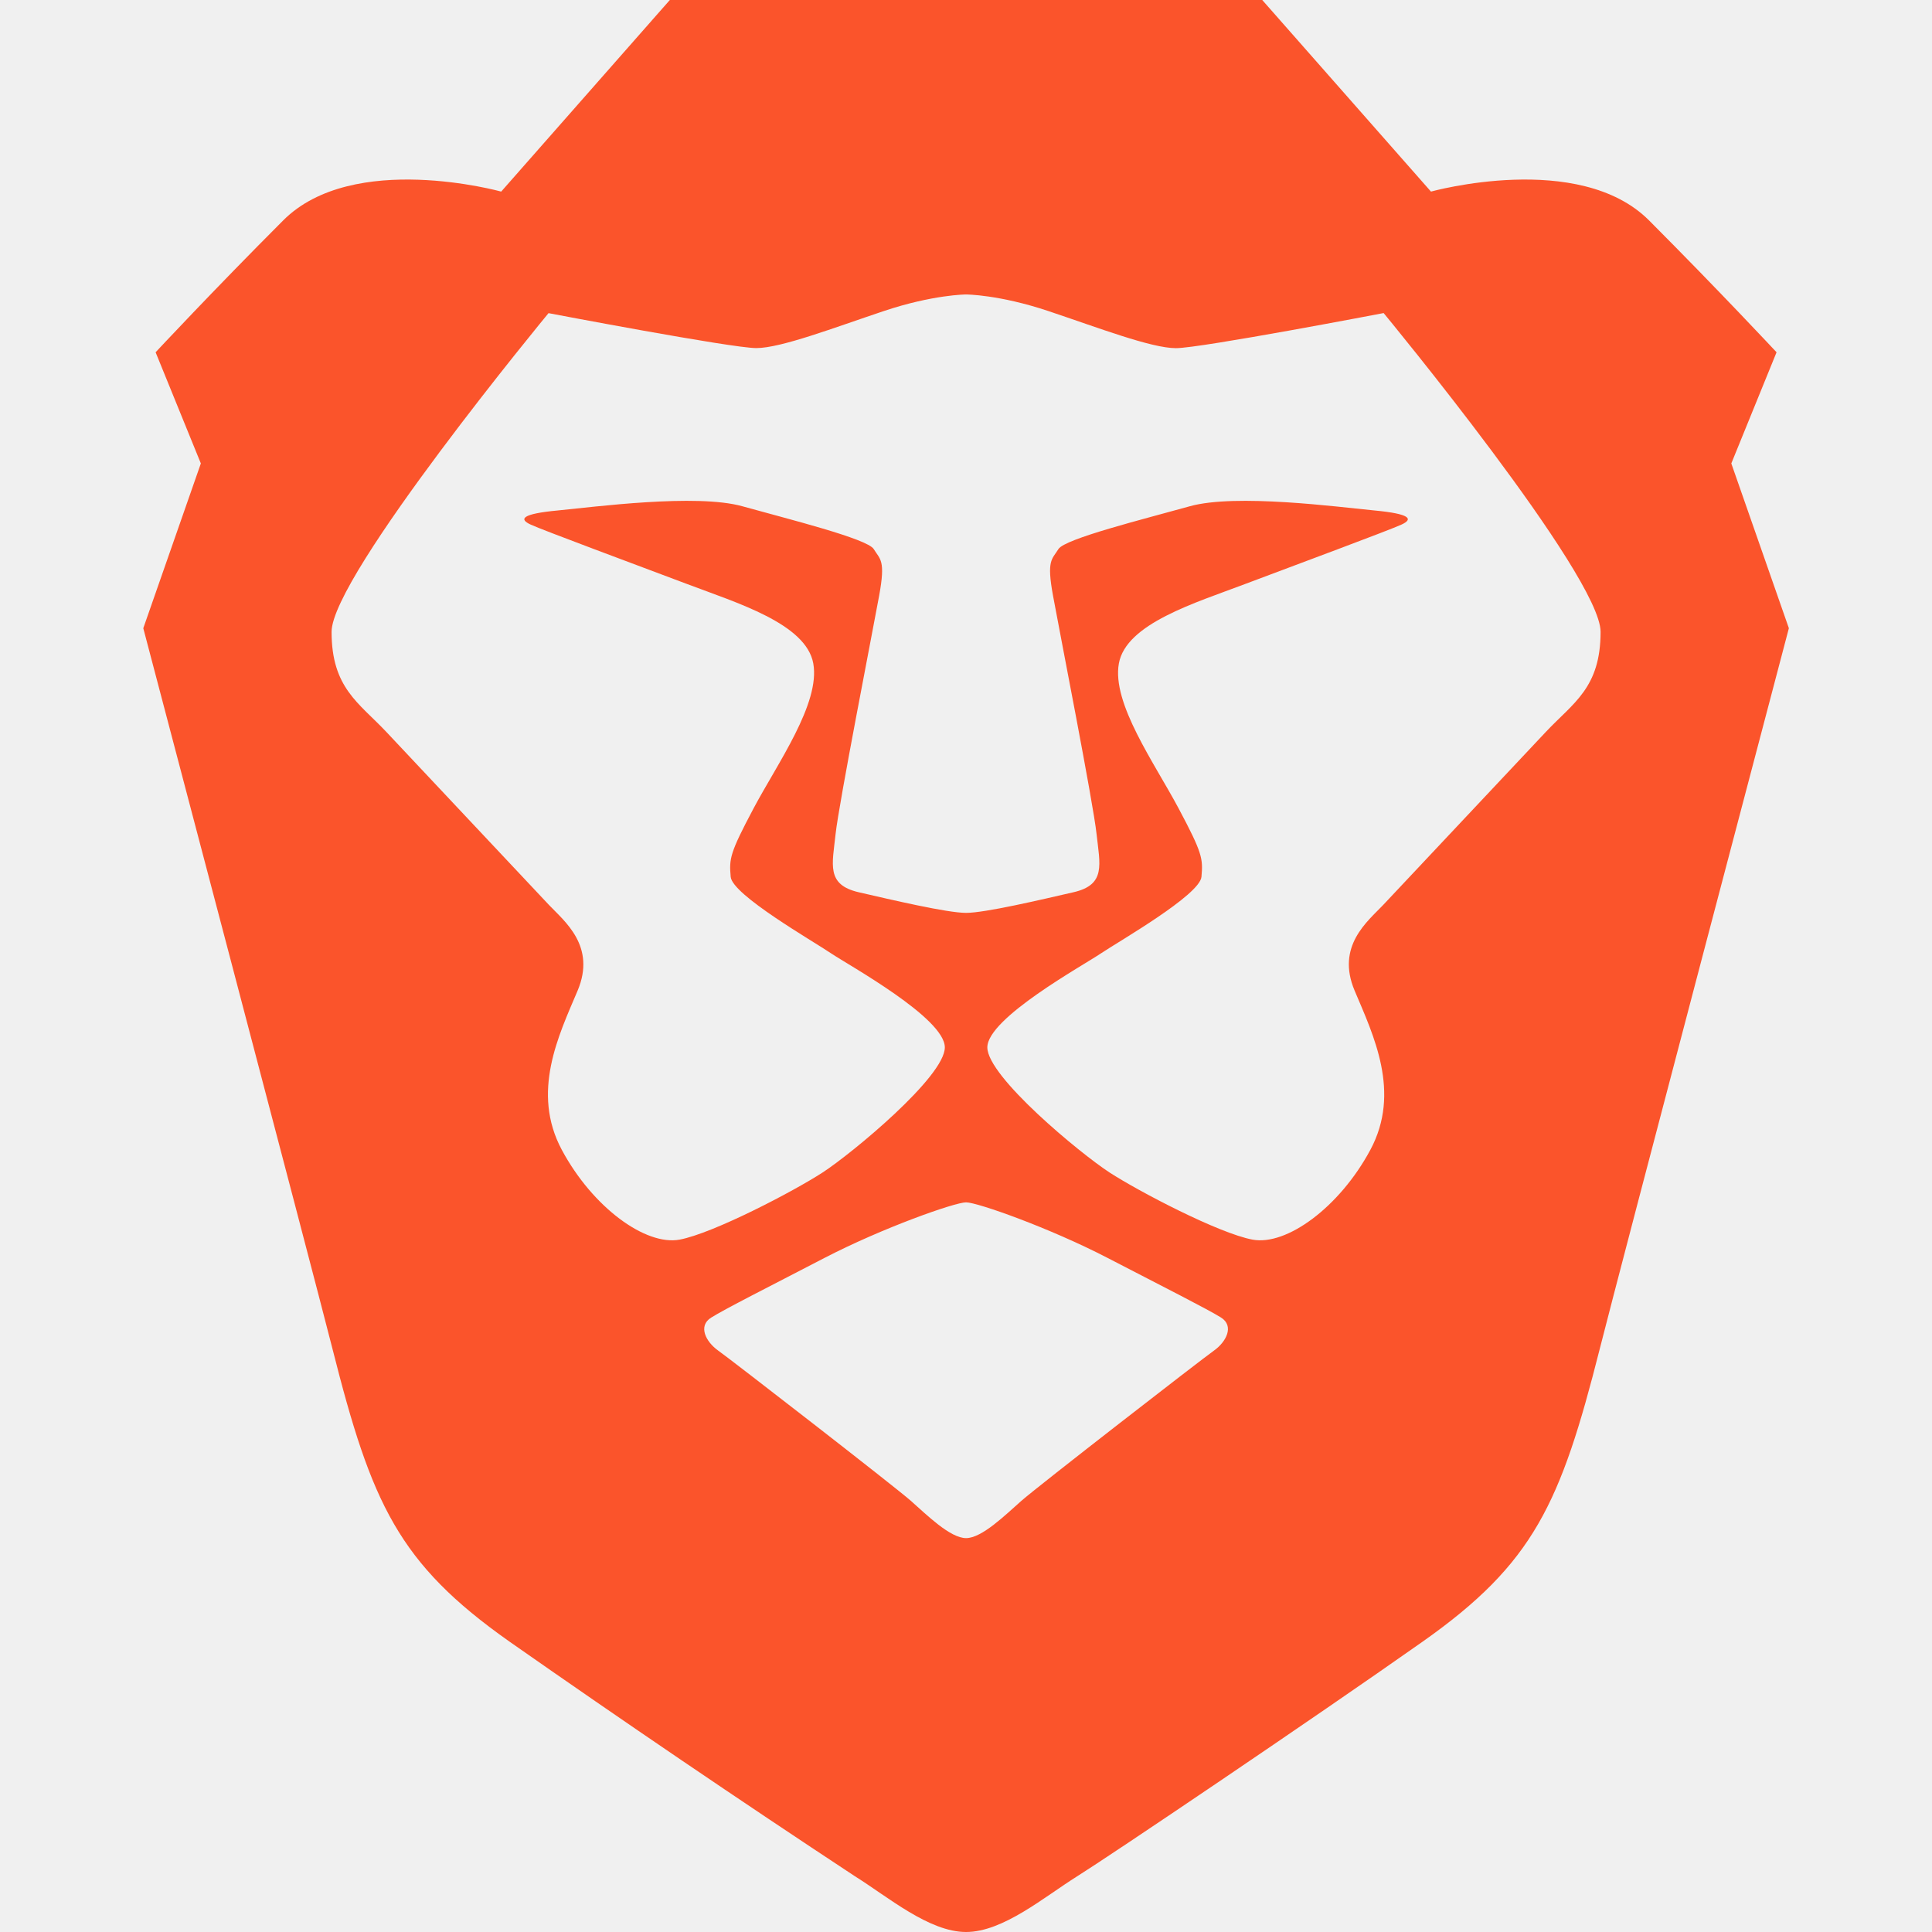
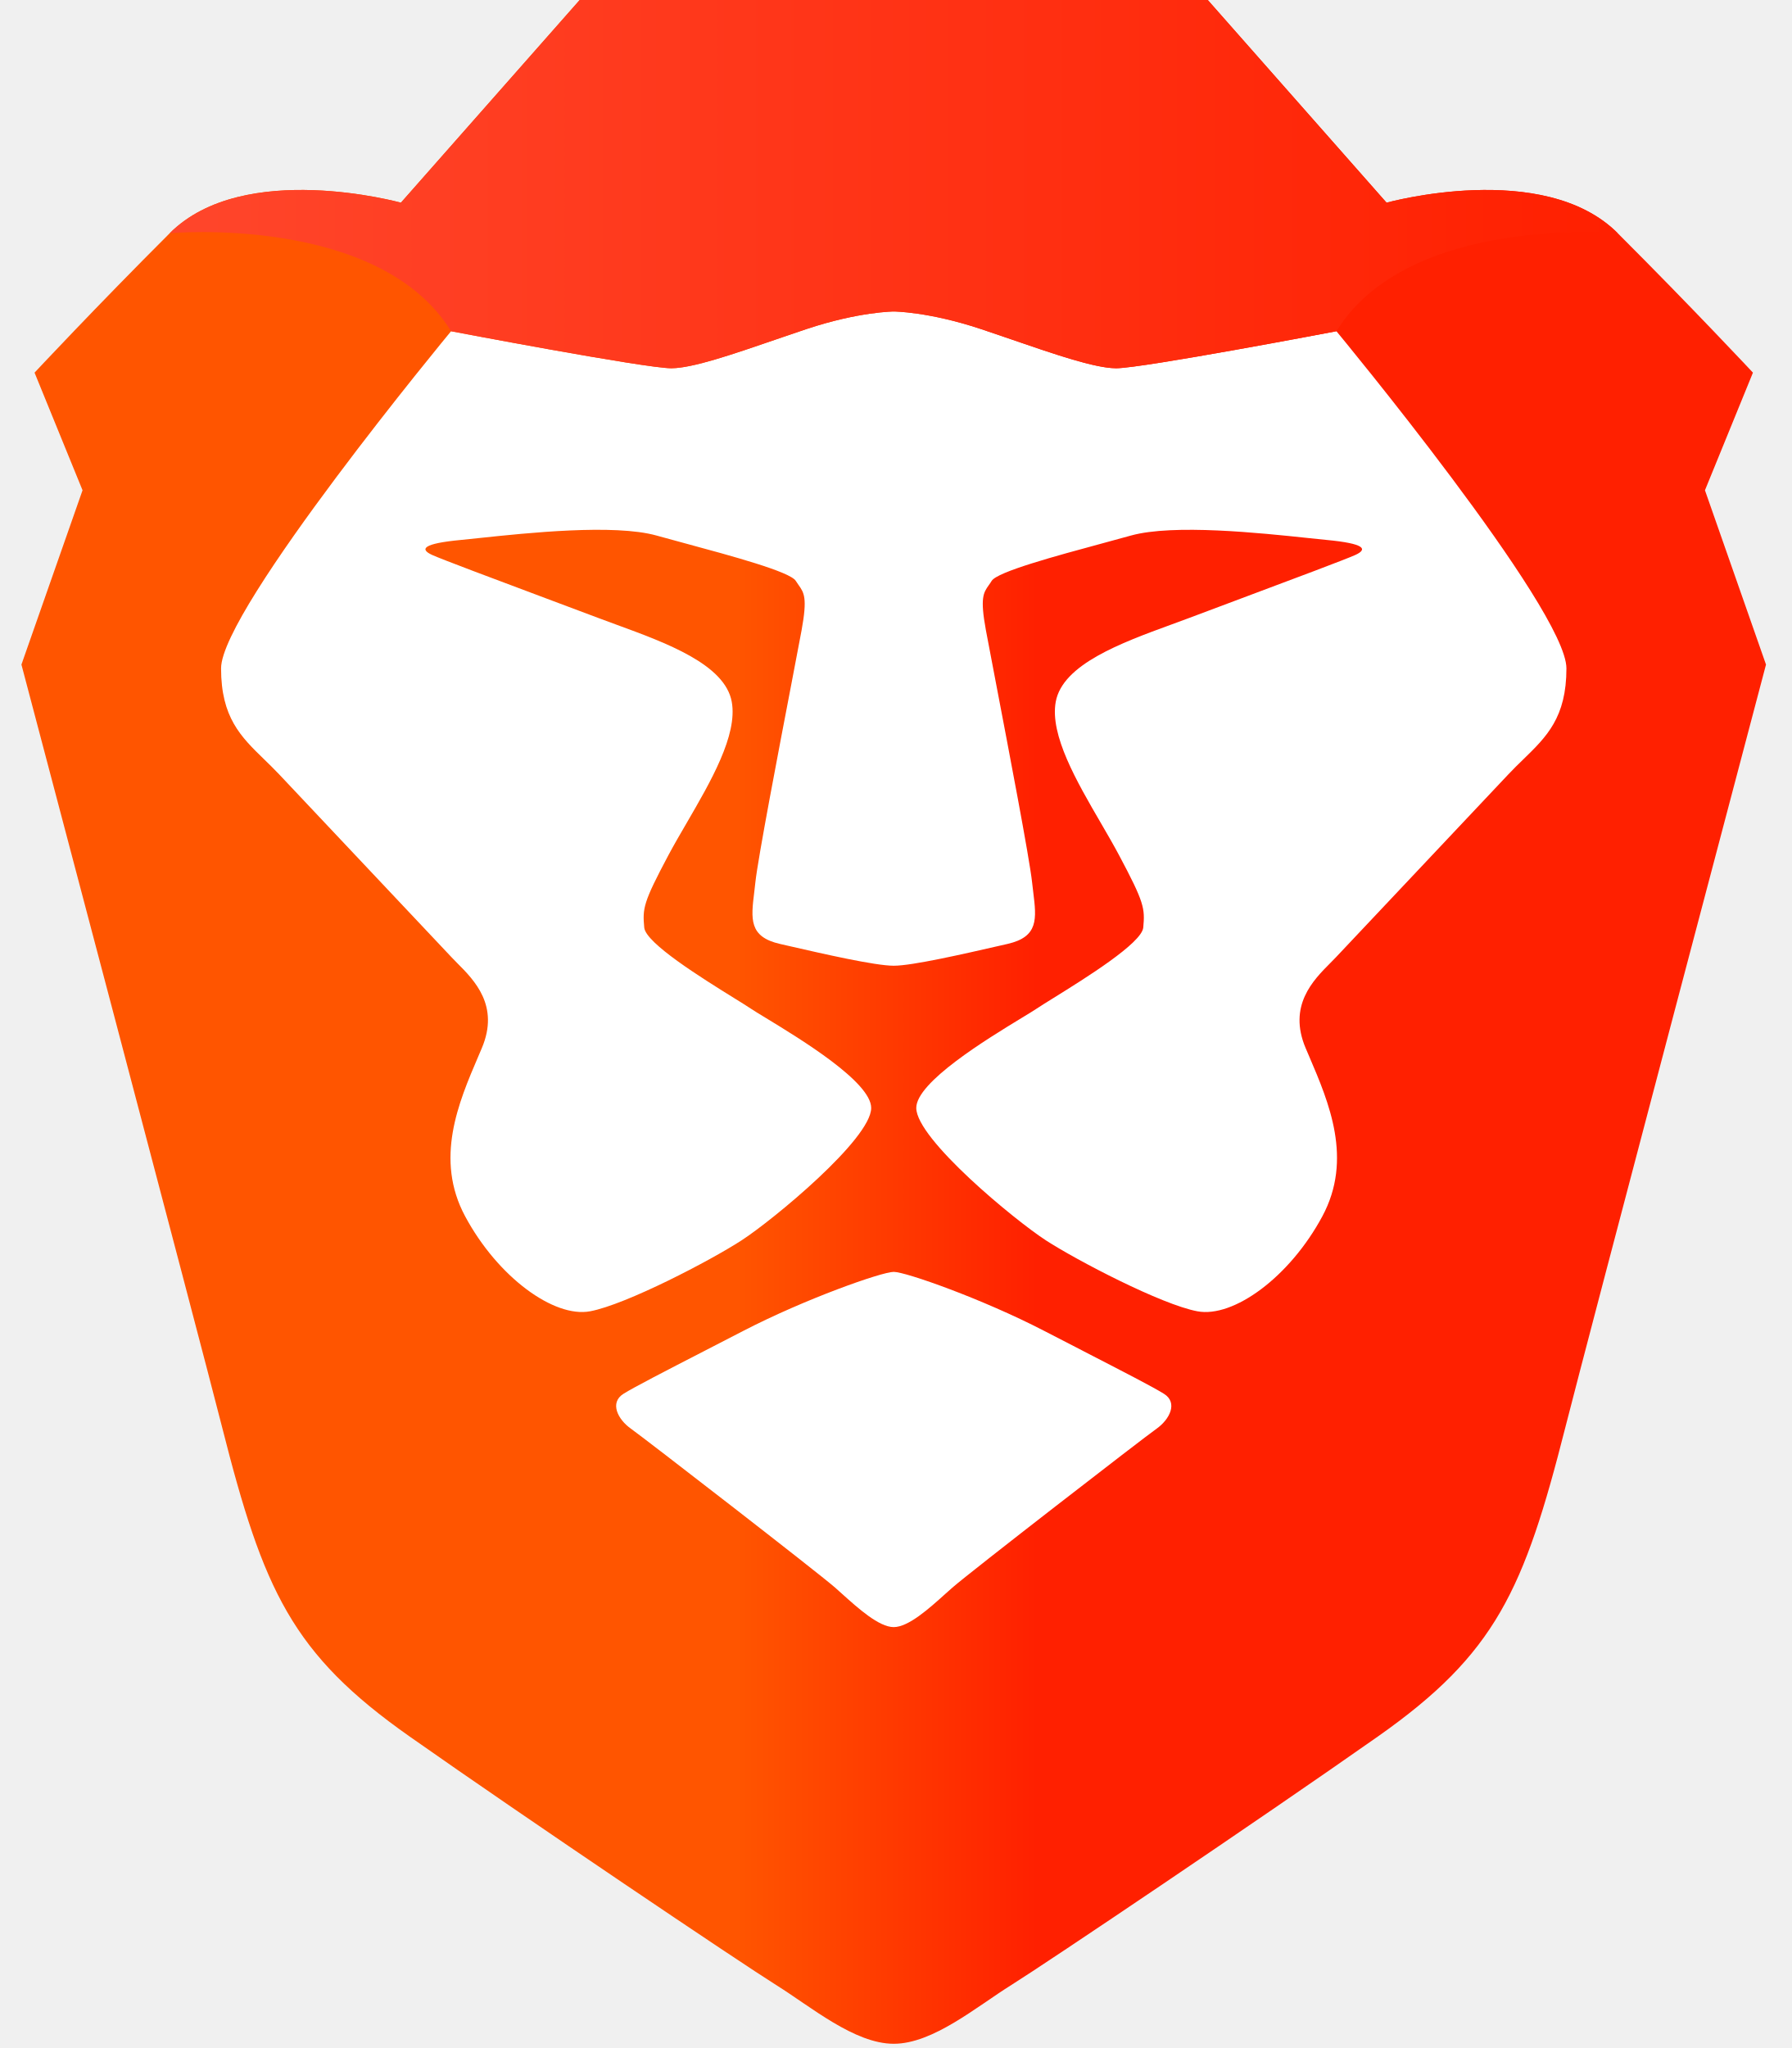
- <svg xmlns="http://www.w3.org/2000/svg" role="img" viewBox="0 0 24 24">
-   <path fill="#FB542B" d="M15.68 0l2.096 2.38s1.84-.512 2.709.358c.868.87 1.584 1.638 1.584 1.638l-.562 1.381.715 2.047s-2.104 7.98-2.35 8.955c-.486 1.919-.818 2.66-2.198 3.633-1.38.972-3.884 2.66-4.293 2.916-.409.256-.92.692-1.38.692-.46 0-.97-.436-1.38-.692a185.796 185.796 0 01-4.293-2.916c-1.38-.973-1.712-1.714-2.197-3.633-.247-.975-2.351-8.955-2.351-8.955l.715-2.047-.562-1.381s.716-.768 1.585-1.638c.868-.87 2.708-.358 2.708-.358L8.321 0h7.36zm-3.679 14.936c-.14 0-1.038.317-1.758.69-.72.373-1.242.637-1.409.742-.167.104-.065.301.087.409.152.107 2.194 1.69 2.393 1.866.198.175.489.464.687.464.198 0 .49-.29.688-.464.198-.175 2.24-1.759 2.392-1.866.152-.108.254-.305.087-.41-.167-.104-.689-.368-1.41-.741-.72-.373-1.617-.69-1.757-.69zm0-11.278s-.409.001-1.022.206-1.278.46-1.584.46c-.307 0-2.581-.434-2.581-.434S4.119 7.152 4.119 7.849c0 .697.339.881.68 1.243l2.02 2.149c.192.203.59.511.356 1.066-.235.555-.58 1.26-.196 1.977.384.716 1.042 1.194 1.464 1.115.421-.08 1.412-.598 1.776-.834.364-.237 1.518-1.19 1.518-1.554 0-.365-1.193-1.02-1.413-1.168-.22-.15-1.226-.725-1.247-.95-.02-.227-.012-.293.284-.851.297-.559.831-1.304.742-1.8-.089-.495-.95-.753-1.565-.986-.615-.232-1.799-.671-1.947-.74-.148-.068-.11-.133.339-.175.448-.043 1.719-.212 2.292-.052.573.16 1.552.403 1.632.532.079.13.149.134.067.579-.081.445-.5 2.581-.541 2.96-.04.38-.12.63.288.724.409.094 1.097.256 1.333.256s.924-.162 1.333-.256c.408-.093.329-.344.288-.723-.04-.38-.46-2.516-.541-2.961-.082-.445-.012-.45.067-.579.08-.129 1.059-.372 1.632-.532.573-.16 1.845.009 2.292.052.449.042.487.107.339.175-.148.069-1.332.508-1.947.74-.615.233-1.476.49-1.565.986-.09.496.445 1.241.742 1.8.297.558.304.624.284.85-.02.226-1.026.802-1.247.95-.22.15-1.413.804-1.413 1.169 0 .364 1.154 1.317 1.518 1.554.364.236 1.355.755 1.776.834.422.079 1.08-.4 1.464-1.115.384-.716.039-1.422-.195-1.977-.235-.555.163-.863.355-1.066l2.02-2.149c.341-.362.68-.546.68-1.243 0-.697-2.695-3.96-2.695-3.96s-2.274.436-2.58.436c-.307 0-.972-.256-1.585-.461-.613-.205-1.022-.206-1.022-.206z" />
+ <svg xmlns="http://www.w3.org/2000/svg" width="56" height="64" viewBox="0 0 56 64" fill="none">
+   <path fill-rule="evenodd" clip-rule="evenodd" d="M53.292 15.321l1.5-3.676s-1.909-2.043-4.227-4.358c-2.317-2.315-7.225-.953-7.225-.953L37.751 0H18.12l-5.589 6.334s-4.908-1.362-7.225.953C2.988 9.602 1.08 11.645 1.08 11.645l1.5 3.676-1.91 5.447s5.614 21.236 6.272 23.83c1.295 5.106 2.181 7.08 5.862 9.668 3.68 2.587 10.36 7.08 11.45 7.762 1.091.68 2.455 1.84 3.682 1.84 1.227 0 2.59-1.16 3.68-1.84 1.091-.681 7.77-5.175 11.452-7.762 3.68-2.587 4.567-4.562 5.862-9.668.657-2.594 6.27-23.83 6.27-23.83l-1.908-5.447z" fill="url(#paint0_linear)" />
+   <path fill-rule="evenodd" clip-rule="evenodd" d="M34.888 11.508c.818 0 6.885-1.157 6.885-1.157s7.189 8.68 7.189 10.536c0 1.534-.619 2.134-1.347 2.842-.152.148-.31.3-.467.468l-5.39 5.717a9.42 9.42 0 01-.176.18c-.538.54-1.33 1.336-.772 2.658l.115.269c.613 1.432 1.37 3.2.407 4.99-1.025 1.906-2.78 3.178-3.905 2.967-1.124-.21-3.766-1.589-4.737-2.218-.971-.63-4.05-3.166-4.05-4.137 0-.809 2.214-2.155 3.29-2.81.214-.13.383-.232.48-.298.111-.075.297-.19.526-.332.981-.61 2.754-1.71 2.799-2.197.055-.602.034-.778-.758-2.264-.168-.316-.365-.654-.568-1.004-.754-1.295-1.598-2.745-1.41-3.784.21-1.173 2.05-1.845 3.608-2.415.194-.07.385-.14.567-.209l1.623-.609c1.556-.582 3.284-1.229 3.57-1.36.394-.181.292-.355-.903-.468a54.655 54.655 0 01-.58-.06c-1.48-.157-4.209-.446-5.535-.077-.261.073-.553.152-.86.235-1.49.403-3.317.897-3.493 1.182-.03.05-.06.093-.089.133-.168.238-.277.394-.091 1.406.055.302.169.895.31 1.629.41 2.148 1.053 5.498 1.134 6.25.011.106.024.207.036.305.103.84.171 1.399-.805 1.622l-.255.058c-1.102.252-2.717.623-3.3.623-.584 0-2.2-.37-3.302-.623l-.254-.058c-.976-.223-.907-.782-.804-1.622.012-.098.024-.2.035-.305.081-.753.725-4.112 1.137-6.259.14-.73.253-1.32.308-1.62.185-1.012.076-1.168-.092-1.406a3.743 3.743 0 01-.09-.133c-.174-.285-2-.779-3.491-1.182-.307-.083-.6-.162-.86-.235-1.327-.37-4.055-.08-5.535.077-.226.024-.422.045-.58.06-1.196.113-1.297.287-.903.468.285.131 2.013.778 3.568 1.36.597.223 1.17.437 1.624.609.183.069.373.138.568.21 1.558.57 3.398 1.241 3.608 2.414.187 1.039-.657 2.489-1.41 3.784-.204.35-.4.688-.569 1.004-.791 1.486-.812 1.662-.757 2.264.044.488 1.816 1.587 2.798 2.197.229.142.415.257.526.332.098.066.266.168.48.298 1.076.654 3.29 2 3.29 2.81 0 .97-3.078 3.507-4.05 4.137-.97.63-3.612 2.008-4.737 2.218-1.124.21-2.88-1.061-3.904-2.966-.963-1.791-.207-3.559.406-4.99l.115-.27c.559-1.322-.233-2.118-.772-2.658a9.377 9.377 0 01-.175-.18l-5.39-5.717c-.158-.167-.316-.32-.468-.468-.728-.707-1.346-1.308-1.346-2.842 0-1.855 7.189-10.536 7.189-10.536s6.066 1.157 6.884 1.157c.653 0 1.913-.433 3.227-.885.333-.114.669-.23 1-.34 1.635-.545 2.726-.549 2.726-.549s1.09.004 2.726.549c.33.11.667.226 1 .34 1.313.452 2.574.885 3.226.885zm-1.041 30.706c1.282.66 2.192 1.128 2.536 1.343.445.278.174.803-.232 1.09-.405.285-5.853 4.499-6.381 4.965l-.215.191c-.509.459-1.159 1.044-1.62 1.044-.46 0-1.11-.586-1.62-1.044l-.213-.191c-.53-.466-5.977-4.68-6.382-4.966-.405-.286-.677-.81-.232-1.09.344-.214 1.255-.683 2.539-1.344l1.22-.629c1.92-.992 4.315-1.837 4.689-1.837.373 0 2.767.844 4.689 1.837.436.226.845.437 1.222.63z" fill="#fff" />
+   <path fill-rule="evenodd" clip-rule="evenodd" d="M43.34 6.334L37.751 0H18.12l-5.589 6.334s-4.908-1.362-7.225.953c0 0 6.544-.59 8.793 3.064 0 0 6.066 1.157 6.884 1.157.818 0 2.59-.68 4.226-1.225 1.636-.545 2.727-.549 2.727-.549s1.09.004 2.726.549 3.408 1.225 4.226 1.225c.818 0 6.885-1.157 6.885-1.157 2.249-3.654 8.792-3.064 8.792-3.064-2.317-2.315-7.225-.953-7.225-.953z" fill="url(#paint1_linear)" />
+   <defs>
+     <linearGradient id="paint0_linear" x1=".671" y1="64.319" x2="55.2" y2="64.319" gradientUnits="userSpaceOnUse">
+       <stop stop-color="#F50" />
+       <stop offset=".41" stop-color="#F50" />
+       <stop offset=".582" stop-color="#FF2000" />
+       <stop offset="1" stop-color="#FF2000" />
+     </linearGradient>
+     <linearGradient id="paint1_linear" x1="6.278" y1="11.466" x2="50.565" y2="11.466" gradientUnits="userSpaceOnUse">
+       <stop stop-color="#FF452A" />
+       <stop offset="1" stop-color="#FF2000" />
+     </linearGradient>
+   </defs>
</svg>
